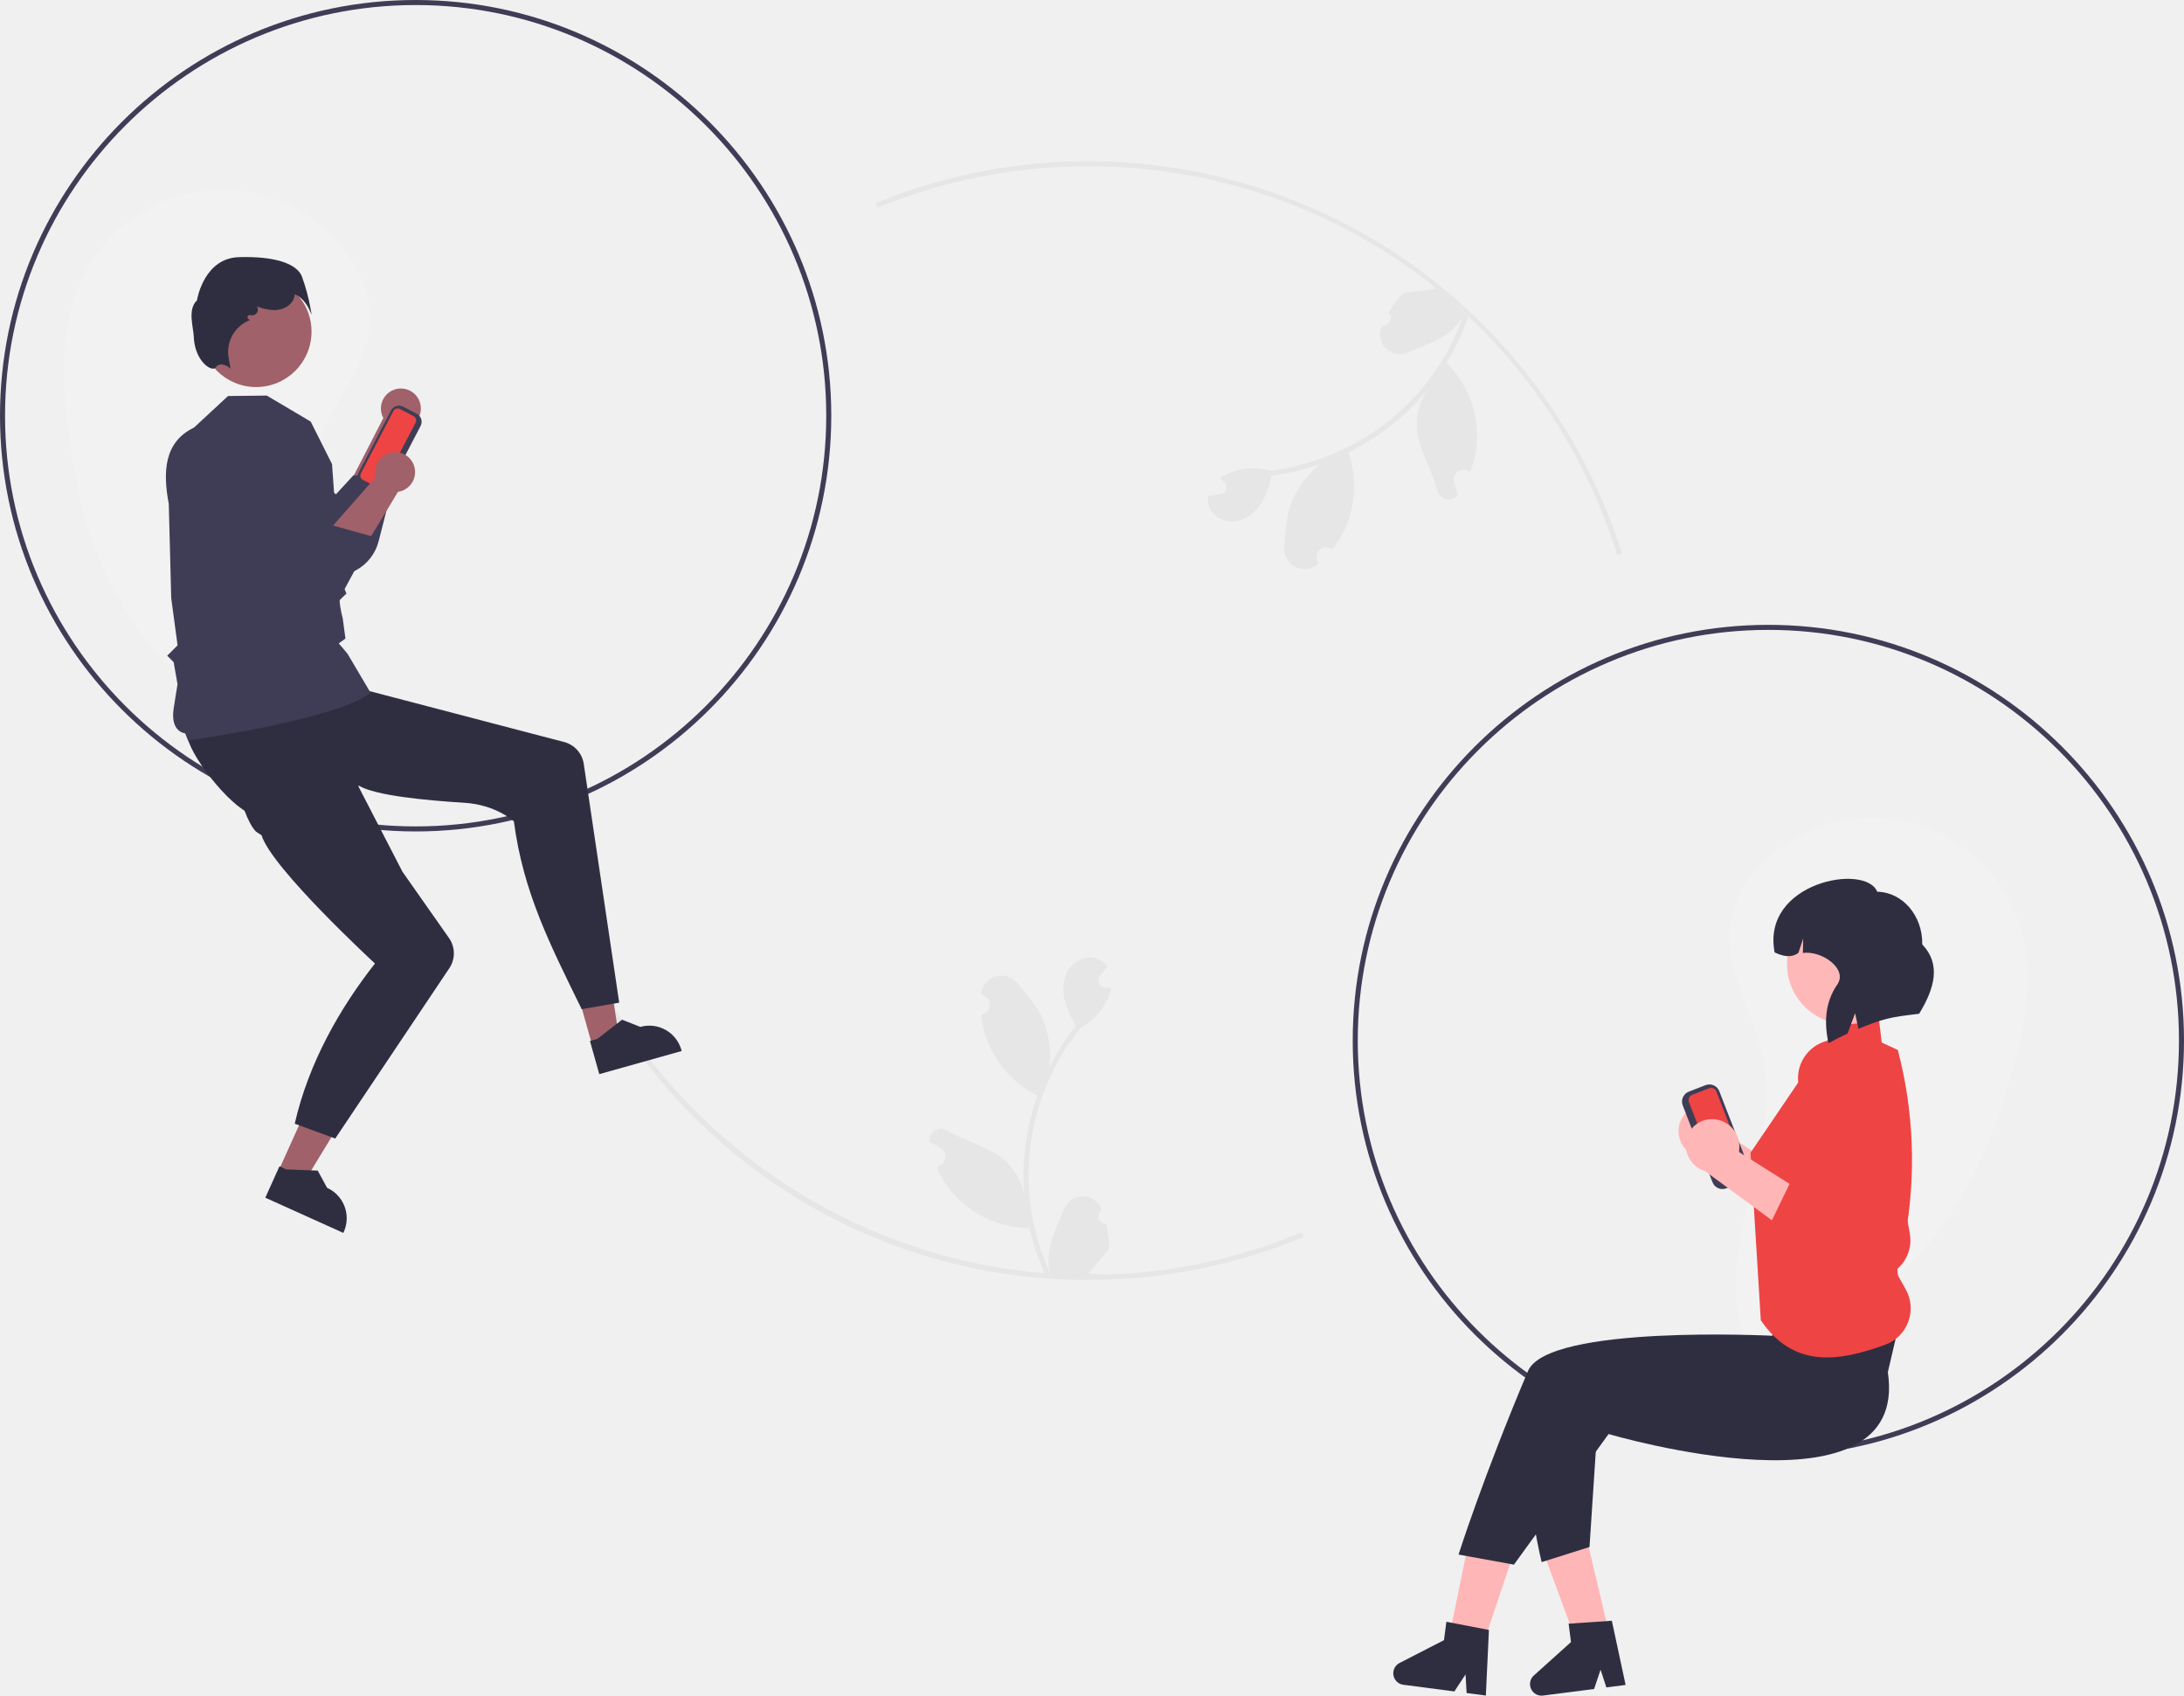
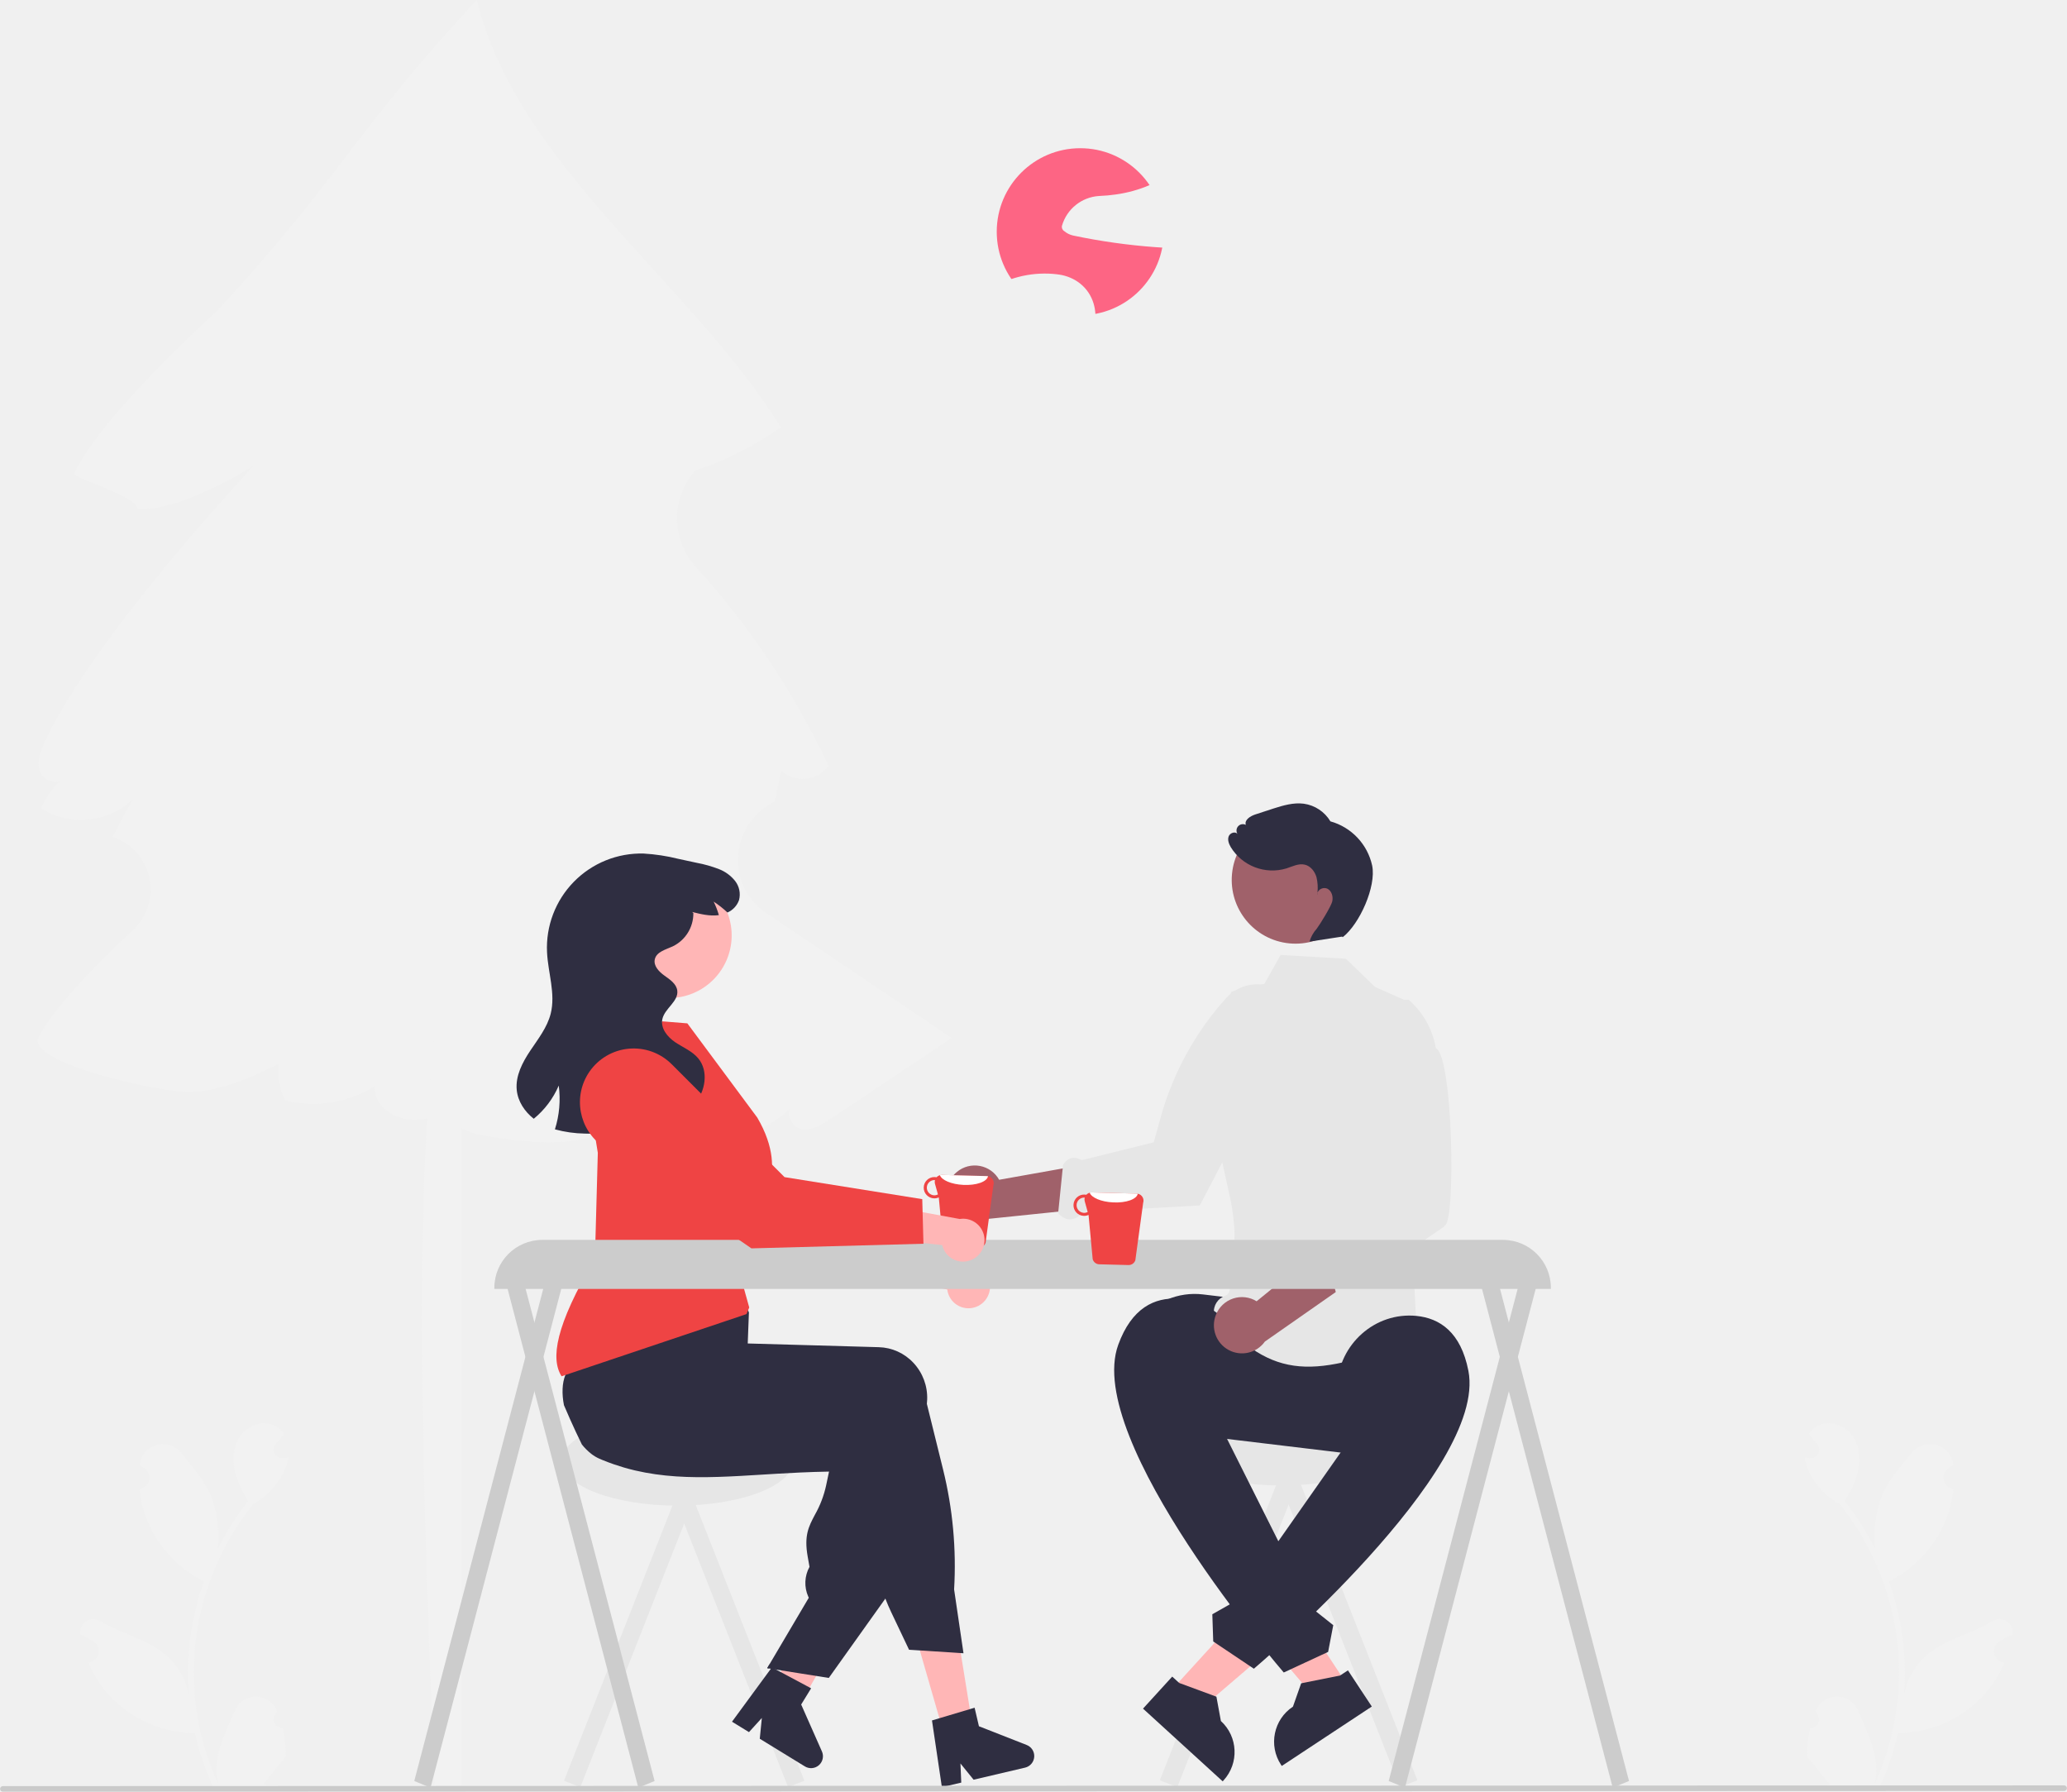
- <svg xmlns="http://www.w3.org/2000/svg" data-name="Layer 1" width="867" height="673.005" viewBox="0 0 867 673.005">
-   <path d="M279.609,409.65a137.199,137.199,0,0,1-72.318-70.942c-7.93-18.131-11.801-37.793-14.006-57.459-2.163-19.294-2.604-39.647,5.699-57.197a61.535,61.535,0,0,1,105.049-10.338c5.45,7.349,9.282,16.167,9.38,25.316.205,19.191-15.226,34.592-21.996,52.551-6.996,18.558-4.474,39.121-3.285,58.918s.435,41.26-11.577,57.041" transform="translate(-166.5 -113.4976)" fill="#f2f2f2" />
-   <path d="M858.426,652.315a137.199,137.199,0,0,0,83.137-57.887c10.843-16.555,17.939-35.295,23.393-54.318,5.35-18.663,9.18-38.657,3.92-57.346a61.535,61.535,0,0,0-101.853-27.714c-6.6,6.337-11.849,14.393-13.471,23.397-3.403,18.888,9.243,36.647,12.923,55.483,3.802,19.465-2.113,39.319-6.588,58.64s-7.311,40.609,1.901,58.173" transform="translate(-166.5 -113.4976)" fill="#f2f2f2" />
-   <path d="M598.5,621.498A219.995,219.995,0,0,1,464.079,576.191a223.646,223.646,0,0,1-78.777-114.596l1.921-.559C414.351,554.336,501.231,619.498,598.5,619.498a218.692,218.692,0,0,0,84.721-16.904l.771,1.846A220.68,220.68,0,0,1,598.5,621.498Z" transform="translate(-166.5 -113.4976)" fill="#e6e6e6" />
-   <path d="M808.506,333.744C779.648,241.484,695.254,179.498,598.5,179.498a218.759,218.759,0,0,0-83.588,16.436l-.761-1.85a222.331,222.331,0,0,1,217.039,27.416A223.906,223.906,0,0,1,810.415,333.147Z" transform="translate(-166.5 -113.4976)" fill="#e6e6e6" />
-   <path d="M868.5,691.498c-90.981,0-165-74.019-165-165s74.019-165,165-165,165,74.019,165,165S959.481,691.498,868.5,691.498Zm0-328c-89.878,0-163,73.122-163,163,0,89.879,73.122,163,163,163s163-73.121,163-163C1031.5,436.619,958.378,363.498,868.5,363.498Z" transform="translate(-166.5 -113.4976)" fill="#3f3d56" />
-   <path d="M331.5,443.498c-90.981,0-165-74.019-165-165s74.019-165,165-165,165,74.019,165,165S422.481,443.498,331.5,443.498Zm0-328c-89.878,0-163,73.122-163,163s73.122,163,163,163,163-73.122,163-163S421.378,115.498,331.5,115.498Z" transform="translate(-166.5 -113.4976)" fill="#3f3d56" />
-   <path d="M318.671,279.425l-14.57,28.298,14.387,8.247s9.87-31.787,10.16-32.993a7.939,7.939,0,1,0-9.976-3.553Z" transform="translate(-166.5 -113.4976)" fill="#a0616a" />
-   <path d="M243.895,283.274c6.5,24.081,29.861,39.375,49.261,57.711a18.197,18.197,0,0,0,23.679-12.76l6.538-25.588-16.618-.444-6.877,7.474L277.625,293.81Z" transform="translate(-166.5 -113.4976)" fill="#3f3d56" />
-   <path d="M843.97,552.136a10.855,10.855,0,0,1,10.138,11.245,10.414,10.414,0,0,1-.234,1.706l32.041,20.186-17.714,7.835L840.49,572.736a10.825,10.825,0,0,1-7.654-10.774,10.359,10.359,0,0,1,10.85-9.845Q843.828,552.125,843.97,552.136Z" transform="translate(-166.5 -113.4976)" fill="#ffb6b6" />
-   <path d="M874.868,576.097,866.927,592.482l31.398,20.205a15.619,15.619,0,0,0,15.183,1.017h0a14.966,14.966,0,0,0,8.3-15.962L911.621,539.577a16.136,16.136,0,0,0-17.716-13.361h0a15.303,15.303,0,0,0-13.549,16.876q.026.237.059.473a15.7,15.7,0,0,0,.321,1.661l11.122,41.365Z" transform="translate(-166.5 -113.4976)" fill="#ef4444" />
-   <path d="M846.331,582.74l-11.824-30.509a4.227,4.227,0,0,1,2.411-5.463l6.649-2.577a4.227,4.227,0,0,1,5.463,2.411l11.824,30.509a4.227,4.227,0,0,1-2.411,5.463l-6.649,2.577A4.227,4.227,0,0,1,846.331,582.74Z" transform="translate(-166.5 -113.4976)" fill="#3f3d56" />
-   <path d="M838.3,548.022a2.278,2.278,0,0,0-1.299,2.944l11.824,30.509a2.278,2.278,0,0,0,2.944,1.299l6.649-2.577a2.278,2.278,0,0,0,1.299-2.944L847.893,546.745a2.278,2.278,0,0,0-2.944-1.299Z" transform="translate(-166.5 -113.4976)" fill="#ef4444" />
-   <rect x="872.636" y="601.497" width="44.903" height="44.903" transform="translate(1623.676 1134.4) rotate(-180)" fill="#ffb8b8" />
-   <polygon points="599.649 620.243 582.5 614.473 572.95 661.153 584.57 665.062 599.649 620.243" fill="#ffb6b6" />
-   <polygon points="630.062 611.362 612.454 615.526 629.013 660.202 640.944 657.38 630.062 611.362" fill="#ffb6b6" />
-   <path d="M915.929,658.131c9,60-110.851,24.527-110.851,24.527L767.5,734.498l-22-4s9.899-31.12,27.578-72.839c7.851-18.527,97-14,97-14l1.851-14.527,51-1Z" transform="translate(-166.5 -113.4976)" fill="#2f2e41" />
-   <path d="M801.295,669.786l-32.641.751c5.233,45.007,9.846,62.96,9.846,62.96l19-6Z" transform="translate(-166.5 -113.4976)" fill="#2f2e41" />
-   <path d="M890.277,528.529l9.038-11.618,12.893-.559,1.287,10.927,6.388,2.946a171.329,171.329,0,0,1,2.886,74.227l0,0h0a6.609,6.609,0,0,0-1.88,6.42l.414,1.651-.038.06a9.672,9.672,0,0,0-1.284,7.22h0l3.051,5.421a15.395,15.395,0,0,1-8.194,22.018c-18.753,6.797-36.332,9.329-49.337-9.745l-4.089-66.47Z" transform="translate(-166.5 -113.4976)" fill="#ef4444" />
-   <circle cx="733.245" cy="382.662" r="23.838" fill="#ffb8b8" />
-   <path d="M911.712,467.423c10.093.194,18.099,9.556,17.88,20.911,7.469,7.794,4.999,17.33-1.242,27.528-11.417,1.325-14.082,1.877-24.094,5.961l-1.319-6.164-2.99,8.027q-3.817,1.76-7.576,3.863c-1.801-8.261-1.354-16.29,3.486-23.284,4.3-6.213-6.165-13.59-13.649-12.547h0l.11-5.707-1.88,5.673c-2.917,2.144-6.144,1.368-9.454-.182v-0C865.62,463.613,907.166,455.986,911.712,467.423Z" transform="translate(-166.5 -113.4976)" fill="#2f2e41" />
-   <path d="M756.352,786.455l-7.64-.998-.421-7.392-4.435,6.757-20.264-2.647a4.594,4.594,0,0,1-1.504-8.642l17.642-9.062.953-7.293,16.888,3.239Z" transform="translate(-166.5 -113.4976)" fill="#2f2e41" />
-   <path d="M811.828,782.247l-7.642.983-2.293-7.04-2.565,7.665-20.269,2.608a4.594,4.594,0,0,1-3.658-7.973L790.149,765.23l-.939-7.294,17.156-1.175Z" transform="translate(-166.5 -113.4976)" fill="#2f2e41" />
-   <path d="M846.845,557.712a10.855,10.855,0,0,1,10.138,11.245,10.414,10.414,0,0,1-.234,1.706l32.041,20.186-17.714,7.835-27.711-20.37a10.825,10.825,0,0,1-7.654-10.774,10.359,10.359,0,0,1,10.85-9.845Q846.703,557.702,846.845,557.712Z" transform="translate(-166.5 -113.4976)" fill="#ffb6b6" />
-   <path d="M877.743,581.674l-7.941,16.385,31.398,20.205a15.619,15.619,0,0,0,15.183,1.017h0a14.966,14.966,0,0,0,8.3-15.962l-10.188-58.164a16.136,16.136,0,0,0-17.716-13.361h0a15.303,15.303,0,0,0-13.549,16.876q.026.237.059.473a15.701,15.701,0,0,0,.321,1.661l11.122,41.365Z" transform="translate(-166.5 -113.4976)" fill="#ef4444" />
-   <polygon points="110.415 465.016 120.487 469.559 142.805 432.873 127.94 426.167 110.415 465.016" fill="#a0616a" />
-   <path d="M271.82,588.86,302.792,602.832l.177-.392a13.226,13.226,0,0,0-6.616-17.494l-.001-0-3.721-6.844-12.492-.47-2.704-1.22Z" transform="translate(-166.5 -113.4976)" fill="#2f2e41" />
-   <polygon points="235.159 415.125 245.796 412.139 239.34 369.685 223.639 374.093 235.159 415.125" fill="#a0616a" />
-   <path d="M404.399,539.825l32.713-9.184-.116-.414a13.226,13.226,0,0,0-16.307-9.159l-.001 0-7.248-2.856-9.876,7.663-2.856.802Z" transform="translate(-166.5 -113.4976)" fill="#2f2e41" />
-   <path d="M240.658,404.574c.272,7.87,17.01,29.103,25.813,32.148,1.496.518,2.371.803,2.371.803l3.064-.926L309.008,425.373c6.497,3.822,25.877,5.765,41.78,6.737,12.657.771,19.712,7.388,19.712,7.388,3.734,28.398,14.499,49.101,26.913,74.545l14.898-2.591-14.075-94.778a10.558,10.558,0,0,0-7.772-8.663L289.22,381.527s-5.584-1.01-17.36,4.67C252.473,395.551,240.464,398.848,240.658,404.574Z" transform="translate(-166.5 -113.4976)" fill="#2f2e41" />
-   <path d="M260.004,403.051c-3.395,7.105,1.636,33.67,8.036,40.437l1.699,1.155.574.299c3.839,12.986,45.037,50.967,45.037,50.967-13.916,17.728-26.317,39.355-31.851,63.587l16.091,5.88L344.885,497.759a10.558,10.558,0,0,0-.131-11.942l-18.478-26.321-30.11-58.323C274.652,400.509,262.478,397.883,260.004,403.051Z" transform="translate(-166.5 -113.4976)" fill="#2f2e41" />
-   <path d="M241.264,407.668c-.05,0-1.229-3.087-1.253-3.094-.401-.112-5.83-.648-4.609-9.635l1.562-9.892-1.525-8.734-2.565-2.565,4.122-4.122L234.47,350.93,233.5,313.498c-2.434-12.858-1.799-24.618,9.994-30.281l13.52-12.54,15.384-.186,17.454,10.347,8.456,16.858,3.28,45.688,2.449,5.714-.21.19c-.016.015-1.648,1.49-2.381,2.301-.355.504.311,4.269,1.134,7.466l1.055,7.892-2.658,1.9,3.456,4.082,9.421,15.925-.564-.14c-.636-.158-6.561,8.735-71.59,18.624C241.399,407.384,241.389,407.668,241.264,407.668Z" transform="translate(-166.5 -113.4976)" fill="#3f3d56" />
-   <path d="M315.727,308.79l-5.383-2.809a3.599,3.599,0,0,1-1.524-4.851l12.889-24.701a3.599,3.599,0,0,1,4.851-1.524l5.383,2.809a3.599,3.599,0,0,1,1.524,4.851l-12.889,24.701A3.599,3.599,0,0,1,315.727,308.79Z" transform="translate(-166.5 -113.4976)" fill="#3f3d56" />
-   <path d="M325.271,275.836a1.94,1.94,0,0,0-2.614.821l-12.889,24.701a1.94,1.94,0,0,0,.821,2.614l5.383,2.809a1.94,1.94,0,0,0,2.614-.821l12.889-24.701a1.94,1.94,0,0,0-.821-2.614Z" transform="translate(-166.5 -113.4976)" fill="#ef4444" />
-   <circle cx="101.672" cy="131.625" r="21.996" fill="#a0616a" />
-   <path d="M257.354,259.29a5.259,5.259,0,0,0-3.399-1.141,2.735,2.735,0,0,0-1.871,1.243,1.106,1.106,0,0,1-.97.413c-2.347.085-7.35-4.269-7.692-12.67-.163-3.993-2.551-10.749,1.252-14.408.255-1.477,3.224-16.739,16.61-17.16,13.704-.436,22.827,2.317,25.019,7.54h0a75.905,75.905,0,0,1,3.458,12.766l.46,2.585-1.074-2.396c-.02-.045-1.979-4.335-5.611-5.766a6.162,6.162,0,0,1-.525,2.02c-1.185,2.568-4.172,4.244-7.611,4.27a19.645,19.645,0,0,1-6.915-1.487,2.263,2.263,0,0,1-2.135,3.536l-.636-.079a.864.864,0,0,0-.515,1.62l.56.299-.679.329a13.544,13.544,0,0,0-7.846,14.571l.792,4.455Z" transform="translate(-166.5 -113.4976)" fill="#2f2e41" />
-   <path d="M605.61,599.177a2.937,2.937,0,0,1-2.128-5.09l.201-.8q-.04-.096-.08-.192a7.887,7.887,0,0,0-14.548.054c-2.379,5.731-5.409,11.471-6.155,17.53a23.331,23.331,0,0,0,.41,8.024,93.541,93.541,0,0,1-8.509-38.851,90.285,90.285,0,0,1,.56-10.072q.464-4.112,1.287-8.166a94.625,94.625,0,0,1,18.765-40.104,25.182,25.182,0,0,0,10.473-10.866,19.209,19.209,0,0,0,1.747-5.249c-.51.067-1.028.109-1.538.142-.159.008-.326.017-.485.025l-.06.003a2.91,2.91,0,0,1-2.39-4.74q.33-.406.661-.812c.334-.418.677-.828,1.011-1.245a1.448,1.448,0,0,0,.109-.125c.385-.476.769-.945,1.154-1.421a8.414,8.414,0,0,0-2.758-2.666c-3.853-2.257-9.169-.694-11.953,2.792-2.792,3.485-3.318,8.375-2.349,12.73a33.719,33.719,0,0,0,4.664,10.398c-.209.268-.426.527-.635.794a95.236,95.236,0,0,0-9.94,15.748,39.591,39.591,0,0,0-2.364-18.389c-2.262-5.458-6.503-10.054-10.237-14.772-4.485-5.667-13.683-3.194-14.473,3.99q-.011.104-.022.209.832.469,1.629.996a3.984,3.984,0,0,1-1.606,7.249l-.081.013a39.636,39.636,0,0,0,1.045,5.926,40.81,40.81,0,0,0,20.32,25.577c.326.167.644.334.97.493a97.207,97.207,0,0,0-5.232,24.624,92.197,92.197,0,0,0,.067,14.887l-.025-.176a24.363,24.363,0,0,0-8.317-14.067c-6.4-5.258-15.443-7.194-22.347-11.42a4.572,4.572,0,0,0-7.003,4.448q.014.092.028.185a26.761,26.761,0,0,1,3.001,1.446q.832.469,1.629.996a3.984,3.984,0,0,1-1.606,7.249l-.081.012c-.058.008-.109.017-.167.025a39.671,39.671,0,0,0,7.297,11.426,40.846,40.846,0,0,0,29.623,12.998h.008a97.18,97.18,0,0,0,6.528,19.058h23.32c.084-.259.159-.527.234-.786a26.496,26.496,0,0,1-6.453-.384c1.73-2.123,3.46-4.263,5.191-6.386a1.446,1.446,0,0,0,.109-.125c.878-1.087,1.764-2.165,2.641-3.251l0-.001a38.811,38.811,0,0,0-1.137-9.887Z" transform="translate(-166.5 -113.4976)" fill="#e6e6e6" />
-   <path d="M717.709,237.565a2.937,2.937,0,0,1-2.029,5.131l-.703.432q-.039.097-.077.193a7.887,7.887,0,0,0,10.456,10.115c5.704-2.443,11.88-4.44,16.643-8.258a23.331,23.331,0,0,0,5.307-6.032,93.541,93.541,0,0,1-21.023,33.761,90.285,90.285,0,0,1-7.431,6.822q-3.203,2.621-6.622,4.95a94.625,94.625,0,0,1-41.43,15.623,25.182,25.182,0,0,0-15.084.472,19.209,19.209,0,0,0-4.915,2.54c.412.308.812.64,1.201.972.12.105.245.216.365.32l.045.04a2.91,2.91,0,0,1-1.597,5.063q-.52.061-1.04.121c-.531.066-1.062.12-1.594.186a1.447,1.447,0,0,0-.165.014c-.608.073-1.21.14-1.818.212a8.414,8.414,0,0,0,.114,3.835c1.184,4.306,6.082,6.897,10.508,6.343,4.432-.548,8.222-3.682,10.567-7.477a33.719,33.719,0,0,0,3.917-10.702c.336-.046.673-.08,1.009-.125a95.236,95.236,0,0,0,18.11-4.34,39.591,39.591,0,0,0-11.142,14.819c-2.189,5.488-2.361,11.739-2.979,17.724-.743,7.189,7.57,11.838,13.15,7.244q.081-.067.162-.134-.268-.917-.471-1.85a3.984,3.984,0,0,1,6.21-4.071l.067.048a39.637,39.637,0,0,0,3.388-4.973,40.81,40.81,0,0,0,3.3-32.499c-.117-.347-.228-.689-.35-1.03a97.208,97.208,0,0,0,20.934-13.982A92.198,92.198,0,0,0,733.035,268.364l-.105.143a24.363,24.363,0,0,0-3.863,15.879c.914,8.232,6.038,15.93,8.033,23.776a4.572,4.572,0,0,0,8.119,1.702q.054-.076.109-.152a26.76,26.76,0,0,1-1.14-3.13q-.268-.917-.471-1.85a3.984,3.984,0,0,1,6.21-4.071l.067.048c.048.035.09.064.137.099a39.67,39.67,0,0,0,2.749-13.276,40.846,40.846,0,0,0-12.142-29.984l-.006-.006a97.18,97.18,0,0,0,8.627-18.204l-16.7-16.277c-.241.127-.481.266-.716.399a26.496,26.496,0,0,1,4.353,4.779c-2.721.313-5.454.638-8.174.95a1.449,1.449,0,0,0-.165.014c-1.387.166-2.774.319-4.161.485l-.001.001a38.812,38.812,0,0,0-6.086,7.874Z" transform="translate(-166.5 -113.4976)" fill="#e6e6e6" />
-   <path d="M315.663,302.841l-21.03,23.893,11.942,11.506s17.321-28.422,17.897-29.521a7.939,7.939,0,1,0-8.809-5.878Z" transform="translate(-166.5 -113.4976)" fill="#a0616a" />
-   <path d="M242.205,288.345c.433,24.938,19.361,45.466,33.706,67.978a18.197,18.197,0,0,0,26.076-6.603L314.565,326.499l-16.009-4.482-8.492,5.572-17.716-20.803Z" transform="translate(-166.5 -113.4976)" fill="#3f3d56" />
+ <svg xmlns="http://www.w3.org/2000/svg" data-name="Layer 1" width="882.131" height="764.5" viewBox="0 0 882.131 764.5">
+   <path d="M488.538,410.233q.556-.305,1.091-.631,1.37-6.562,2.74-13.124c5.377,5.585,15.949,4.531,20.118-2.006A341.657,341.657,0,0,0,455.791,309.508a30.62,30.62,0,0,1-.44-40.617q.132-.154.262-.31a144.968,144.968,0,0,0,36.605-18.484c-38.629-62.064-112.289-111.37-129.798-182.346-52.673,56.564-58.585,76.486-111.258,133.05,0,0-49.875,45.005-60.64,69.192,2.645,2.778,26.326,9.446,27.236,14.909,18.06,1.448,49.347-18.347,49.347-18.347s-68.29,72.804-89.023,117.648c-1.867,4.038-3.64,8.649-2.076,12.814,1.249,3.325,5.729,5.242,8.614,3.921a36.937,36.937,0,0,0-8.148,11.667c11.79,7.969,29.177,6.218,39.142-3.942q-4.332,8.093-8.664,16.186l.005.013a23.591,23.591,0,0,1,8.746,39.691c-17.921,16.667-34.296,34.186-40.296,45.723-5.645,10.854,52.313,23.937,65.349,23.4,13.036-.537,25.221-6.265,36.995-11.886a27.37,27.37,0,0,0,2.951,15.573,49.802,49.802,0,0,0,38.142-6.166c-.703,14.519,24.322,20.266,30.024,6.895-2.139,7.86,8.262,12.727,16.283,14.151,22.887,4.063,50.505,6.533,65.397-11.314,17.14,17.283,48.551,16.955,65.592-.268-1.677,2.971.89,7.972,4.687,8.76,4.475.928,8.829-1.731,12.628-4.271q25.8-17.249,51.6-34.497L485.861,457.265C468.626,445.647,470.312,420.225,488.538,410.233Z" transform="translate(-158.9343 -67.74987)" fill="#f2f2f2" />
+   <path d="M355.701,831.545H344.515c-5.298-127.177-9.114-248.878,0-322.83l11.186,0Z" transform="translate(-158.9343 -67.74987)" fill="#f2f2f2" />
+   <path d="M931.5,805.06a3.613,3.613,0,0,0,2.619-6.263c-.091-.362-.156-.622-.248-.984q.049-.118.098-.236a9.703,9.703,0,0,1,17.898.067c2.927,7.051,6.654,14.113,7.572,21.568a28.706,28.706,0,0,1-.504,9.872,115.086,115.086,0,0,0,10.469-47.799,111.082,111.082,0,0,0-.689-12.392q-.571-5.06-1.584-10.047a116.419,116.419,0,0,0-23.087-49.342A30.983,30.983,0,0,1,931.16,696.135a23.634,23.634,0,0,1-2.149-6.458c.627.082,1.265.134,1.892.175.195.01.401.021.597.031l.074.003a3.58,3.58,0,0,0,2.94-5.832q-.406-.5-.813-.999c-.411-.514-.833-1.018-1.244-1.532a1.784,1.784,0,0,1-.134-.154c-.473-.586-.946-1.162-1.419-1.748a10.352,10.352,0,0,1,3.394-3.28c4.741-2.777,11.281-.854,14.706,3.435,3.435,4.288,4.083,10.304,2.89,15.662a41.485,41.485,0,0,1-5.738,12.793c.257.329.525.648.782.977A117.172,117.172,0,0,1,959.165,728.58a48.709,48.709,0,0,1,2.908-22.624c2.783-6.715,8.001-12.37,12.595-18.175,5.519-6.973,16.835-3.93,17.807,4.909q.014.128.028.257-1.024.577-2.004,1.226a4.901,4.901,0,0,0,1.976,8.919l.1.015a48.767,48.767,0,0,1-1.285,7.291,50.21,50.21,0,0,1-25,31.468c-.401.206-.792.411-1.193.607a119.598,119.598,0,0,1,6.438,30.296,113.435,113.435,0,0,1-.082,18.315l.031-.216a29.974,29.974,0,0,1,10.232-17.308c7.874-6.469,18.999-8.851,27.494-14.05a5.625,5.625,0,0,1,8.616,5.473q-.017.114-.035.227a32.928,32.928,0,0,0-3.692,1.779q-1.024.578-2.004,1.226a4.901,4.901,0,0,0,1.976,8.919l.1.015c.072.01.134.021.206.031a48.808,48.808,0,0,1-8.978,14.058,50.254,50.254,0,0,1-36.446,15.991h-.01a119.562,119.562,0,0,1-8.032,23.447H932.219c-.103-.319-.195-.648-.288-.967a32.599,32.599,0,0,0,7.939-.473c-2.129-2.612-4.257-5.245-6.386-7.857a1.779,1.779,0,0,1-.134-.154c-1.08-1.337-2.17-2.663-3.25-4l-.001-.002a47.75,47.75,0,0,1,1.399-12.164Z" transform="translate(-158.9343 -67.74987)" fill="#f2f2f2" />
+   <path d="M279.53,805.06a3.613,3.613,0,0,1-2.619-6.263c.091-.362.156-.622.248-.984q-.049-.118-.098-.236a9.703,9.703,0,0,0-17.898.067c-2.927,7.051-6.654,14.113-7.572,21.568a28.706,28.706,0,0,0,.504,9.872,115.086,115.086,0,0,1-10.469-47.799,111.08,111.08,0,0,1,.689-12.392q.571-5.06,1.584-10.047a116.419,116.419,0,0,1,23.087-49.342,30.983,30.983,0,0,0,12.886-13.369,23.634,23.634,0,0,0,2.149-6.458c-.627.082-1.265.134-1.892.175-.195.01-.401.021-.597.031l-.074.003a3.58,3.58,0,0,1-2.94-5.832q.406-.5.813-.999c.411-.514.833-1.018,1.244-1.532a1.784,1.784,0,0,0,.134-.154c.473-.586.946-1.162,1.419-1.748a10.352,10.352,0,0,0-3.394-3.28c-4.741-2.777-11.281-.854-14.706,3.435-3.435,4.288-4.083,10.304-2.89,15.662a41.485,41.485,0,0,0,5.738,12.793c-.257.329-.525.648-.782.977a117.172,117.172,0,0,0-12.23,19.375,48.709,48.709,0,0,0-2.908-22.624c-2.783-6.715-8.001-12.37-12.595-18.175-5.519-6.973-16.835-3.93-17.807,4.909q-.014.128-.028.257,1.024.577,2.004,1.226a4.901,4.901,0,0,1-1.976,8.919l-.1.015a48.767,48.767,0,0,0,1.285,7.291,50.21,50.21,0,0,0,25,31.468c.401.206.792.411,1.193.607a119.598,119.598,0,0,0-6.438,30.296,113.435,113.435,0,0,0,.082,18.315l-.031-.216a29.974,29.974,0,0,0-10.232-17.308c-7.874-6.469-18.999-8.851-27.494-14.05a5.625,5.625,0,0,0-8.616,5.473q.017.114.035.227a32.928,32.928,0,0,1,3.692,1.779q1.024.578,2.004,1.226a4.901,4.901,0,0,1-1.976,8.919l-.1.015c-.072.01-.134.021-.206.031a48.808,48.808,0,0,0,8.978,14.058,50.254,50.254,0,0,0,36.446,15.991h.01a119.562,119.562,0,0,0,8.032,23.447h28.692c.103-.319.195-.648.288-.967a32.599,32.599,0,0,1-7.939-.473c2.129-2.612,4.257-5.245,6.386-7.857a1.781,1.781,0,0,0,.134-.154c1.08-1.337,2.17-2.663,3.25-4l.001-.002a47.75,47.75,0,0,0-1.399-12.164Z" transform="translate(-158.9343 -67.74987)" fill="#f2f2f2" />
+   <rect x="725.782" y="669.141" width="8.006" height="165.464" transform="translate(-383.7896 252.1961) rotate(-21.5097)" fill="#e6e6e6" />
+   <rect x="683.971" y="669.141" width="8.006" height="165.464" transform="translate(893.4199 1635.884) rotate(-158.4903)" fill="#e6e6e6" />
+   <ellipse cx="546.832" cy="613.36" rx="52.931" ry="20.461" fill="#e6e6e6" />
+   <path d="M749.934,689.807,665.247,679.65a30,30,0,1,1,7.145-59.573l84.687,10.157a30,30,0,1,1-7.145,59.573Z" transform="translate(-158.9343 -67.74987)" fill="#2f2e41" />
+   <path d="M733.33,476.831l12.412,12.04,15.867,7.038c-1.386.959-8.691,99.39.721,103.487,8.014,3.488-.154,6.374.123,14.493s1.314,24.82,1.314,24.82c-44.052,16.958-61.151,18.601-86.757-10.496a7.196,7.196,0,0,1,4.865-7.597c5.678-2.192-2.996-16.644,1.632-18.332s.791-21.6.791-21.6l-9.857-44.865-2.413-6.777,12.455-38.204,14.057-3.303,6.934-12.316Z" transform="translate(-158.9343 -67.74987)" fill="#e6e6e6" />
+   <path d="M567.371,567.75a11.926,11.926,0,0,1,17.969,3.397l41.725-7.433-8.712,20.227-38.287,3.957a11.991,11.991,0,0,1-12.695-20.149Z" transform="translate(-158.9343 -67.74987)" fill="#a0616a" />
+   <path d="M610.513,585.457c3.662,3.784,7.26,3.33,10.806-.597l49.652-2.745.153-.289c.175-.331,10.638-20.152,19.92-38.704,1.429-2.857,2.83-5.684,4.162-8.405q.862-1.761,1.681-3.458c3.684-7.629,6.62-14.078,7.767-17.466a35.202,35.202,0,0,0-.058-23.413l-.077-.183-.172-.1a17.864,17.864,0,0,0-22.073,3.461A126.533,126.533,0,0,0,654.297,544.416l-2.979,10.749-30.732,7.612c-3.135-1.691-5.84-1.272-7.967,1.973Z" transform="translate(-158.9343 -67.74987)" fill="#e6e6e6" />
+   <polygon points="499.819 721.289 510.364 730.911 552.496 694.815 536.932 680.614 499.819 721.289" fill="#ffb6b6" />
+   <path d="M659.205,783.141l2.968,2.708,15.888,5.862,1.911,10.379.001.001a17.917,17.917,0,0,1,1.158,25.311l-.392.43L646.736,796.806Z" transform="translate(-158.9343 -67.74987)" fill="#2f2e41" />
+   <path d="M738.639,676.743l-9.102-17.575c.761-17.796,16.196-31.7,33.92-29.926,9.87.988,18.929,6.865,22.147,23.453,8.275,42.655-91.56,127.083-91.56,127.083l-17.339-11.624-.388-11.616,10.165-5.757.375-9.88,9.643-4.144Z" transform="translate(-158.9343 -67.74987)" fill="#2f2e41" />
+   <circle cx="711.809" cy="443.192" r="27.213" transform="translate(43.60274 1041.575) rotate(-84.50888)" fill="#a0616a" />
+   <polygon points="574.785 718.62 562.87 726.482 526.875 684.264 544.461 672.661 574.785 718.62" fill="#ffb6b6" />
+   <path d="M744.38,795.915,705.959,821.265l-.321-.486a17.917,17.917,0,0,1,5.086-24.821l.001-.001,3.505-9.955,16.607-3.315,3.354-2.213Z" transform="translate(-158.9343 -67.74987)" fill="#2f2e41" />
+   <path d="M679.26,675.038,690.527,656.721c2.021-17.697-11.061-33.836-28.844-34.845-9.904-.562-19.768,3.832-25.53,19.717-14.819,40.846,70.646,139.795,70.646,139.795l18.938-8.782L727.929,761.193l-9.144-7.27,1.169-9.818-8.88-5.595Z" transform="translate(-158.9343 -67.74987)" fill="#2f2e41" />
+   <path d="M721.117,449.678q.038-.526.073-1.055A2.049,2.049,0,0,0,721.117,449.678Z" transform="translate(-158.9343 -67.74987)" fill="#2f2e41" />
+   <path d="M744.531,437.081a25.151,25.151,0,0,0-17.817-18.865,15.767,15.767,0,0,0-11.339-7.528c-4.38-.583-8.77.716-12.981,2.054q-3.903,1.241-7.785,2.544c-2.107.707-4.697,2.323-3.998,4.433a2.72,2.72,0,0,0-3.547,3.882c-.977-1.26-3.237-.452-3.78,1.047-.544,1.499.097,3.16.891,4.543a20.799,20.799,0,0,0,23.746,9.11c2.578-.844,5.212-2.229,7.853-1.61,2.493.584,4.287,2.895,4.997,5.355a19.175,19.175,0,0,1,.419,6.576,3.212,3.212,0,0,1,4.212-1.684c1.883.939,2.559,3.414,2.092,5.466-.466,2.052-5.361,10.006-6.654,11.666a13.946,13.946,0,0,0-3.048,5.461q6.96-1.07,13.921-2.141l.252.253C739.159,462.053,746.352,446.009,744.531,437.081Z" transform="translate(-158.9343 -67.74987)" fill="#2f2e41" />
+   <path d="M677.86,628.742a11.926,11.926,0,0,1,17.359-5.752l32.873-26.751,2.201,21.914L698.739,640.197a11.991,11.991,0,0,1-20.879-11.455Z" transform="translate(-158.9343 -67.74987)" fill="#a0616a" />
+   <path d="M729.871,622.217c3.961,1.417,7.024.364,8.275-5.67l37.265-25.531-.007-.327c4.861-.377,3.749-72.24-3.706-75.755A35.202,35.202,0,0,0,760.283,494.491l-.156-.122-.199-.004a17.864,17.864,0,0,0-17.618,13.74,126.533,126.533,0,0,0,.225,58.044l2.613,10.844-16.268,13.77c-4.495-1.177-6.489.632-6.16,5.214Z" transform="translate(-158.9343 -67.74987)" fill="#e6e6e6" />
+   <rect x="466.698" y="679.93" width="7.47" height="154.387" transform="translate(-403.7774 157.468) rotate(-21.5097)" fill="#e6e6e6" />
+   <rect x="427.686" y="679.93" width="7.47" height="154.387" transform="translate(396.2553 1551.953) rotate(-158.4903)" fill="#e6e6e6" />
+   <ellipse cx="289.087" cy="623.348" rx="49.387" ry="19.091" fill="#e6e6e6" />
+   <path d="M418.056,471.091a26.741,26.741,0,0,0,30.614,22.186q1.19-.19,2.346-.486a26.729,26.729,0,0,0,19.839-30.12,26.462,26.462,0,0,0-1.739-6.108,26.732,26.732,0,0,0-51.06,14.527Z" transform="translate(-158.9343 -67.74987)" fill="#ffb6b6" />
+   <polygon points="403.257 741.338 415.264 737.768 407.322 688.687 389.601 693.957 403.257 741.338" fill="#ffb6b6" />
+   <path d="M488.557,789.715c.731.637,1.464,1.265,2.204,1.895,1.473,1.259,2.965,2.503,4.46,3.732.751.615,1.511,1.231,2.264,1.838l-.004.024.048.016.015.011,1.213.512,2.57-4.501,1.186-2.073,1.675-2.937,3.069-5.371,16.161-28.282-17.024-7.176L505.3,750.012l-.008-.001-.541,1.292-10.166,24.123-2.075,4.932-.066.149-1.248,2.945-1.077,2.552-1.2,2.852Z" transform="translate(-158.9343 -67.74987)" fill="#ffb6b6" />
+   <path d="M399.608,667.316c.837,1.982,1.701,3.959,2.575,5.921q2.435,5.478,5.066,10.837c-.001.008.007.01.014.019a23.435,23.435,0,0,0,3.843,3.861c.058.06.126.104.185.155a16.218,16.218,0,0,0,3.424,2.047c.441.187.89.376,1.331.564,1.594.656,3.18,1.252,4.765,1.805q4.231,1.464,8.448,2.481c.226.061.453.114.68.166,11.595,2.719,23.235,3.142,35.515,2.759,6.063-.183,12.284-.567,18.726-.967,2.106-.137,4.219-.265,6.356-.388.161-.008.331-.023.501-.03,3.054-.18,6.156-.344,9.33-.489,3.996-.182,8.11-.321,12.374-.393l-1.221,5.799a44.543,44.543,0,0,1-4.853,12.703c-2.591,4.901-4.643,8.778-3.035,17.781l.772,4.358a14.287,14.287,0,0,0-.527,12.716l.218.48-16.662,28.211-1.08,1.829,6.091.965,7.492,1.195,12.699,2.011,24.145-33.859,1.155-1.615.014-.09,9.295-70.944c.074-.627.125-1.266.142-1.902a21.746,21.746,0,0,0-5.883-15.756,20.942,20.942,0,0,0-14.737-6.654l-6.4-.182-13.076-.373-9.212-.257-.184-.004-27.165-.773-.677-8.091-.332-.187-10.556-5.882-36.511-20.347-.093-.048-2.402-1.338-.381.444c-.114.133-.227.267-.332.401a76.927,76.927,0,0,0-8.376,13.246,225.948,225.948,0,0,0-10.327,23.551q-.196.524-.353.953l-.039.086c-.047.135-.077.223-.089.246C398.777,657.915,398.681,662.555,399.608,667.316Z" transform="translate(-158.9343 -67.74987)" fill="#2f2e41" />
+   <path d="M402.095,641.022c.206-.505.446-1.013.692-1.504a113.561,113.561,0,0,1,6.362-10.775c2.61-3.957,5.653-8.156,9.199-12.661q2.573-3.273,5.495-6.786,1.464-1.76,3.029-3.579a2.114,2.114,0,0,1,.135-.163l.3-.356,37.538,11.206,10.982,4.14,2.723,7.283-.074,1.795c.008.001.008.001-.001.008l-.187,4.895-.001.008-.243,6.466.067.002,21.627.61,22.288.631,11.972.342a20.929,20.929,0,0,1,14.737,6.654,21.757,21.757,0,0,1,5.883,15.756c-.017.586-.061,1.184-.129,1.77l6.914,27.979a171.317,171.317,0,0,1,4.714,51.203l4.006,27.233-1.173-.076-17.453-1.126-4.609-.293-7.689-16.185c-.876-1.845-1.687-3.73-2.417-5.644a78.915,78.915,0,0,1-3.011-9.587l-13.48-54.911q-2.577.033-5.098.033-11.667.043-22.317-.45c-23.086-1.06-42.76-3.974-59.906-8.892q-7.224-2.064-13.866-4.617-2.437-.928-4.796-1.928c-.371-.151-.734-.301-1.095-.459a21.182,21.182,0,0,1-12.468-15.992A21.613,21.613,0,0,1,402.095,641.022Z" transform="translate(-158.9343 -67.74987)" fill="#2f2e41" />
+   <path d="M559.833,800.905l12.993-3.875,2.038-.61,1.849,7.907,20.382,7.993a5.073,5.073,0,0,1-.69,9.664l-21.968,5.151-5.617-6.932.354,8.166-8.274,1.942-4.224-28.461Z" transform="translate(-158.9343 -67.74987)" fill="#2f2e41" />
+   <polygon points="328.497 709.961 327.417 711.79 328.188 711.912 328.497 709.961" fill="#2f2e41" />
+   <path d="M491.262,780.745l11.959,6.388,1.877,1-4.25,6.919,8.859,20.021a5.073,5.073,0,0,1-7.291,6.382L483.182,809.659l.886-8.878-5.494,6.051-7.246-4.442,17.024-23.195Z" transform="translate(-158.9343 -67.74987)" fill="#2f2e41" />
+   <path d="M574.906,625.587a9.099,9.099,0,0,1-11.697-7.606l-31.601-6.848,12.011-11.75,28.168,8.304a9.148,9.148,0,0,1,3.119,17.899Z" transform="translate(-158.9343 -67.74987)" fill="#ffb6b6" />
+   <path d="M482.094,610.824l-58.333-49.849a22.965,22.965,0,0,1-2.537-32.343h0a22.941,22.941,0,0,1,35.277.478l42.838,52.97,57.458,15.513-1.49,18.979Z" transform="translate(-158.9343 -67.74987)" fill="#ef4444" />
+   <path d="M414.064,559.647l-1.236,45.244c-17.002,28.724-18.936,42.673-14.23,50.109L477.509,628.463l1.178-2.813-5.349-19.216,6.619-20.859c1.165-2.179,16.987-15.57,2.156-40.97l-29.838-40.196-10.788-.868c-3.941,10.116-9.952,15.136-17.053,17.468C408.375,535.728,410.734,538.123,414.064,559.647Z" transform="translate(-158.9343 -67.74987)" fill="#ef4444" />
+   <path d="M474.326,451.814a9.063,9.063,0,0,1-4.939,5.296,42.44,42.44,0,0,0-5.893-4.648,35.186,35.186,0,0,1,2.233,5.76c-.041.008-.075.008-.116.017-3.785.506-7.587-.432-11.289-1.361l.515.473a15.595,15.595,0,0,1-8.848,14.227c-2.963,1.361-6.873,2.308-7.603,5.478-.647,2.806,1.785,5.321,4.125,6.989s5.08,3.494,5.462,6.35c.614,4.648-5.345,7.595-6.358,12.168-.88,3.918,2.15,7.653,5.478,9.894s7.246,3.785,9.819,6.873c4.557,5.47,3.088,14.194-1.61,19.547a19.131,19.131,0,0,1-1.627,1.652,41.373,41.373,0,0,0-4.208-4.565,42.439,42.439,0,0,0-5.893-4.648,35.186,35.186,0,0,1,2.233,5.76,37.213,37.213,0,0,1,1.419,7.802,51.552,51.552,0,0,1-10.583,3.677,102.988,102.988,0,0,1-28.105,2.889,51.761,51.761,0,0,1-12.783-1.809,43.111,43.111,0,0,0,1.635-18.676,37.267,37.267,0,0,1-10.666,14.16c-3.893-3.063-6.781-7.404-7.263-12.293-.589-6.01,2.432-11.753,5.785-16.775,3.362-5.022,7.23-9.919,8.707-15.771,2.158-8.533-1.137-17.406-1.56-26.196a40.2,40.2,0,0,1,41.236-42.133,80.47,80.47,0,0,1,14.783,2.258c2.631.564,5.254,1.137,7.885,1.702a53.142,53.142,0,0,1,9.529,2.706,16.324,16.324,0,0,1,6.848,5.055A9.371,9.371,0,0,1,474.326,451.814Z" transform="translate(-158.9343 -67.74987)" fill="#2f2e41" />
+   <path d="M820.794,617.724H369.913v-.5a20.444,20.444,0,0,1,20.421-20.421H800.373a20.444,20.444,0,0,1,20.421,20.421Z" transform="translate(-158.9343 -67.74987)" fill="#ccc" />
+   <polygon points="695.214 759.945 688.264 762.795 631.656 546.824 638.607 543.973 695.214 759.945" fill="#ccc" />
+   <polygon points="592.645 759.945 599.595 762.795 656.202 546.824 649.252 543.973 592.645 759.945" fill="#ccc" />
+   <polygon points="279.364 759.945 272.414 762.795 215.807 546.824 222.757 543.973 279.364 759.945" fill="#ccc" />
+   <polygon points="176.795 759.945 183.745 762.795 240.352 546.824 233.402 543.973 176.795 759.945" fill="#ccc" />
+   <path d="M646.795,580.999a2.997,2.997,0,0,0-2.295-3.892,2.756,2.756,0,0,0-.473-.059l-19.189-.496a3.083,3.083,0,0,0-2.295.99,3.854,3.854,0,0,0-.818-.085,4.549,4.549,0,1,0-.228,9.096,4.612,4.612,0,0,0,1.996-.41L625.258,605.021a2.98,2.98,0,0,0,2.816,2.193l12.475.321a3.021,3.021,0,0,0,2.912-2.039Zm-25.259,4.253a3.254,3.254,0,0,1,.152-6.506c.061 0.0.115.029.176.029a3.064,3.064,0,0,0,.01,1.589l1.256,4.498A3.063,3.063,0,0,1,621.537,585.252Z" transform="translate(-158.9343 -67.74987)" fill="#ef4444" />
+   <path d="M644.501,577.107c-.409,2.338-5.005,3.981-10.532,3.695-5.082-.234-9.238-2.019-9.999-4.134a2.838,2.838,0,0,1,.869-.116l19.189.496A2.756,2.756,0,0,1,644.501,577.107Z" transform="translate(-158.9343 -67.74987)" fill="#fff" />
+   <path d="M582.882,573.528a2.997,2.997,0,0,0-2.295-3.892,2.756,2.756,0,0,0-.473-.059l-19.189-.496a3.083,3.083,0,0,0-2.295.99,3.854,3.854,0,0,0-.818-.085,4.549,4.549,0,0,0-.228,9.096,4.612,4.612,0,0,0,1.996-.41l1.765,18.877a2.98,2.98,0,0,0,2.816,2.193l12.475.321a3.021,3.021,0,0,0,2.912-2.039Zm-25.259,4.253a3.254,3.254,0,0,1,.152-6.506c.061 0.0.115.029.176.029a3.064,3.064,0,0,0,.01,1.589l1.256,4.498A3.063,3.063,0,0,1,557.624,577.782Z" transform="translate(-158.9343 -67.74987)" fill="#ef4444" />
+   <path d="M580.588,569.637c-.409,2.338-5.005,3.981-10.532,3.695-5.082-.234-9.238-2.019-9.999-4.134a2.837,2.837,0,0,1,.869-.116l19.189.496A2.756,2.756,0,0,1,580.588,569.637Z" transform="translate(-158.9343 -67.74987)" fill="#fff" />
+   <path d="M573.474,605.351a9.099,9.099,0,0,1-12.431-6.335l-32.146-3.491,10.711-12.947,28.884,5.3a9.148,9.148,0,0,1,4.982,17.473Z" transform="translate(-158.9343 -67.74987)" fill="#ffb6b6" />
+   <path d="M479.625,600.418,416.38,556.97a22.965,22.965,0,0,1-5.919-31.898h0a22.941,22.941,0,0,1,35.132-3.229L493.756,570.021l58.77,9.392.512,19.031Z" transform="translate(-158.9343 -67.74987)" fill="#ef4444" />
+   <path d="M1039.875,831.943l-879.75.307a1.191,1.191,0,0,1,0-2.381l879.75-.307a1.191,1.191,0,0,1,0,2.381Z" transform="translate(-158.9343 -67.74987)" fill="#cacaca" />
+   <circle cx="461.019" cy="98.88" r="35.64" fill="#fd6584" />
+   <path d="M699.724,149.756c-2.061-6.905-7.885-11.412-14.922-12.401-.077-.011-.151.004-.228-.001a2.223,2.223,0,0,0-.304-.07A44.461,44.461,0,0,0,655.654,143.512c-8.25,5.15-17.861,7.479-27.578,7.858q-.086.003-.172.008a17.61,17.61,0,0,0-15.751,12.696,2.066,2.066,0,0,0,.92,2.261,9.031,9.031,0,0,0,3.724,1.89q4.44.941,8.911,1.723,8.725,1.527,17.542,2.469a260.846,260.846,0,0,0,35.93,1.358c3.995-.124,7.847-.257,11.507-2.02a17.121,17.121,0,0,0,6.601-5.76A19.423,19.423,0,0,0,699.724,149.756Z" transform="translate(-158.9343 -67.74987)" fill="#f0f0f0" />
+   <path d="M835.742,279.994a17.121,17.121,0,0,0,6.601,5.76c3.66,1.763,7.512,1.896,11.507,2.02a260.846,260.846,0,0,0,35.93-1.358q8.807-.945,17.542-2.469,4.47-.782,8.911-1.723a9.031,9.031,0,0,0,3.724-1.89,2.066,2.066,0,0,0,.92-2.261,17.61,17.61,0,0,0-15.751-12.696q-.086-.004-.172-.008c-9.718-.378-19.329-2.708-27.578-7.858a44.461,44.461,0,0,0-28.616-6.229,2.223,2.223,0,0,0-.304.07c-.077.005-.151-.009-.228.001-7.037.989-12.861,5.497-14.922,12.401A19.423,19.423,0,0,0,835.742,279.994Z" transform="translate(-158.9343 -67.74987)" fill="#f0f0f0" />
+   <path d="M625.649,197.276c-2.062-6.905-7.885-11.412-14.922-12.401-.078-.011-.151.004-.228-.001a2.22,2.22,0,0,0-.304-.07,44.461,44.461,0,0,0-28.616,6.229c-8.249,5.15-17.86,7.48-27.577,7.858q-.086.003-.173.008a17.61,17.61,0,0,0-15.751,12.696,2.066,2.066,0,0,0,.92,2.261,9.031,9.031,0,0,0,3.723,1.89q4.44.94,8.911,1.723,8.725,1.527,17.542,2.469a260.857,260.857,0,0,0,35.93,1.358c3.994-.124,7.847-.257,11.507-2.02a17.123,17.123,0,0,0,6.601-5.76A19.424,19.424,0,0,0,625.649,197.276Z" transform="translate(-158.9343 -67.74987)" fill="#f0f0f0" />
</svg>
